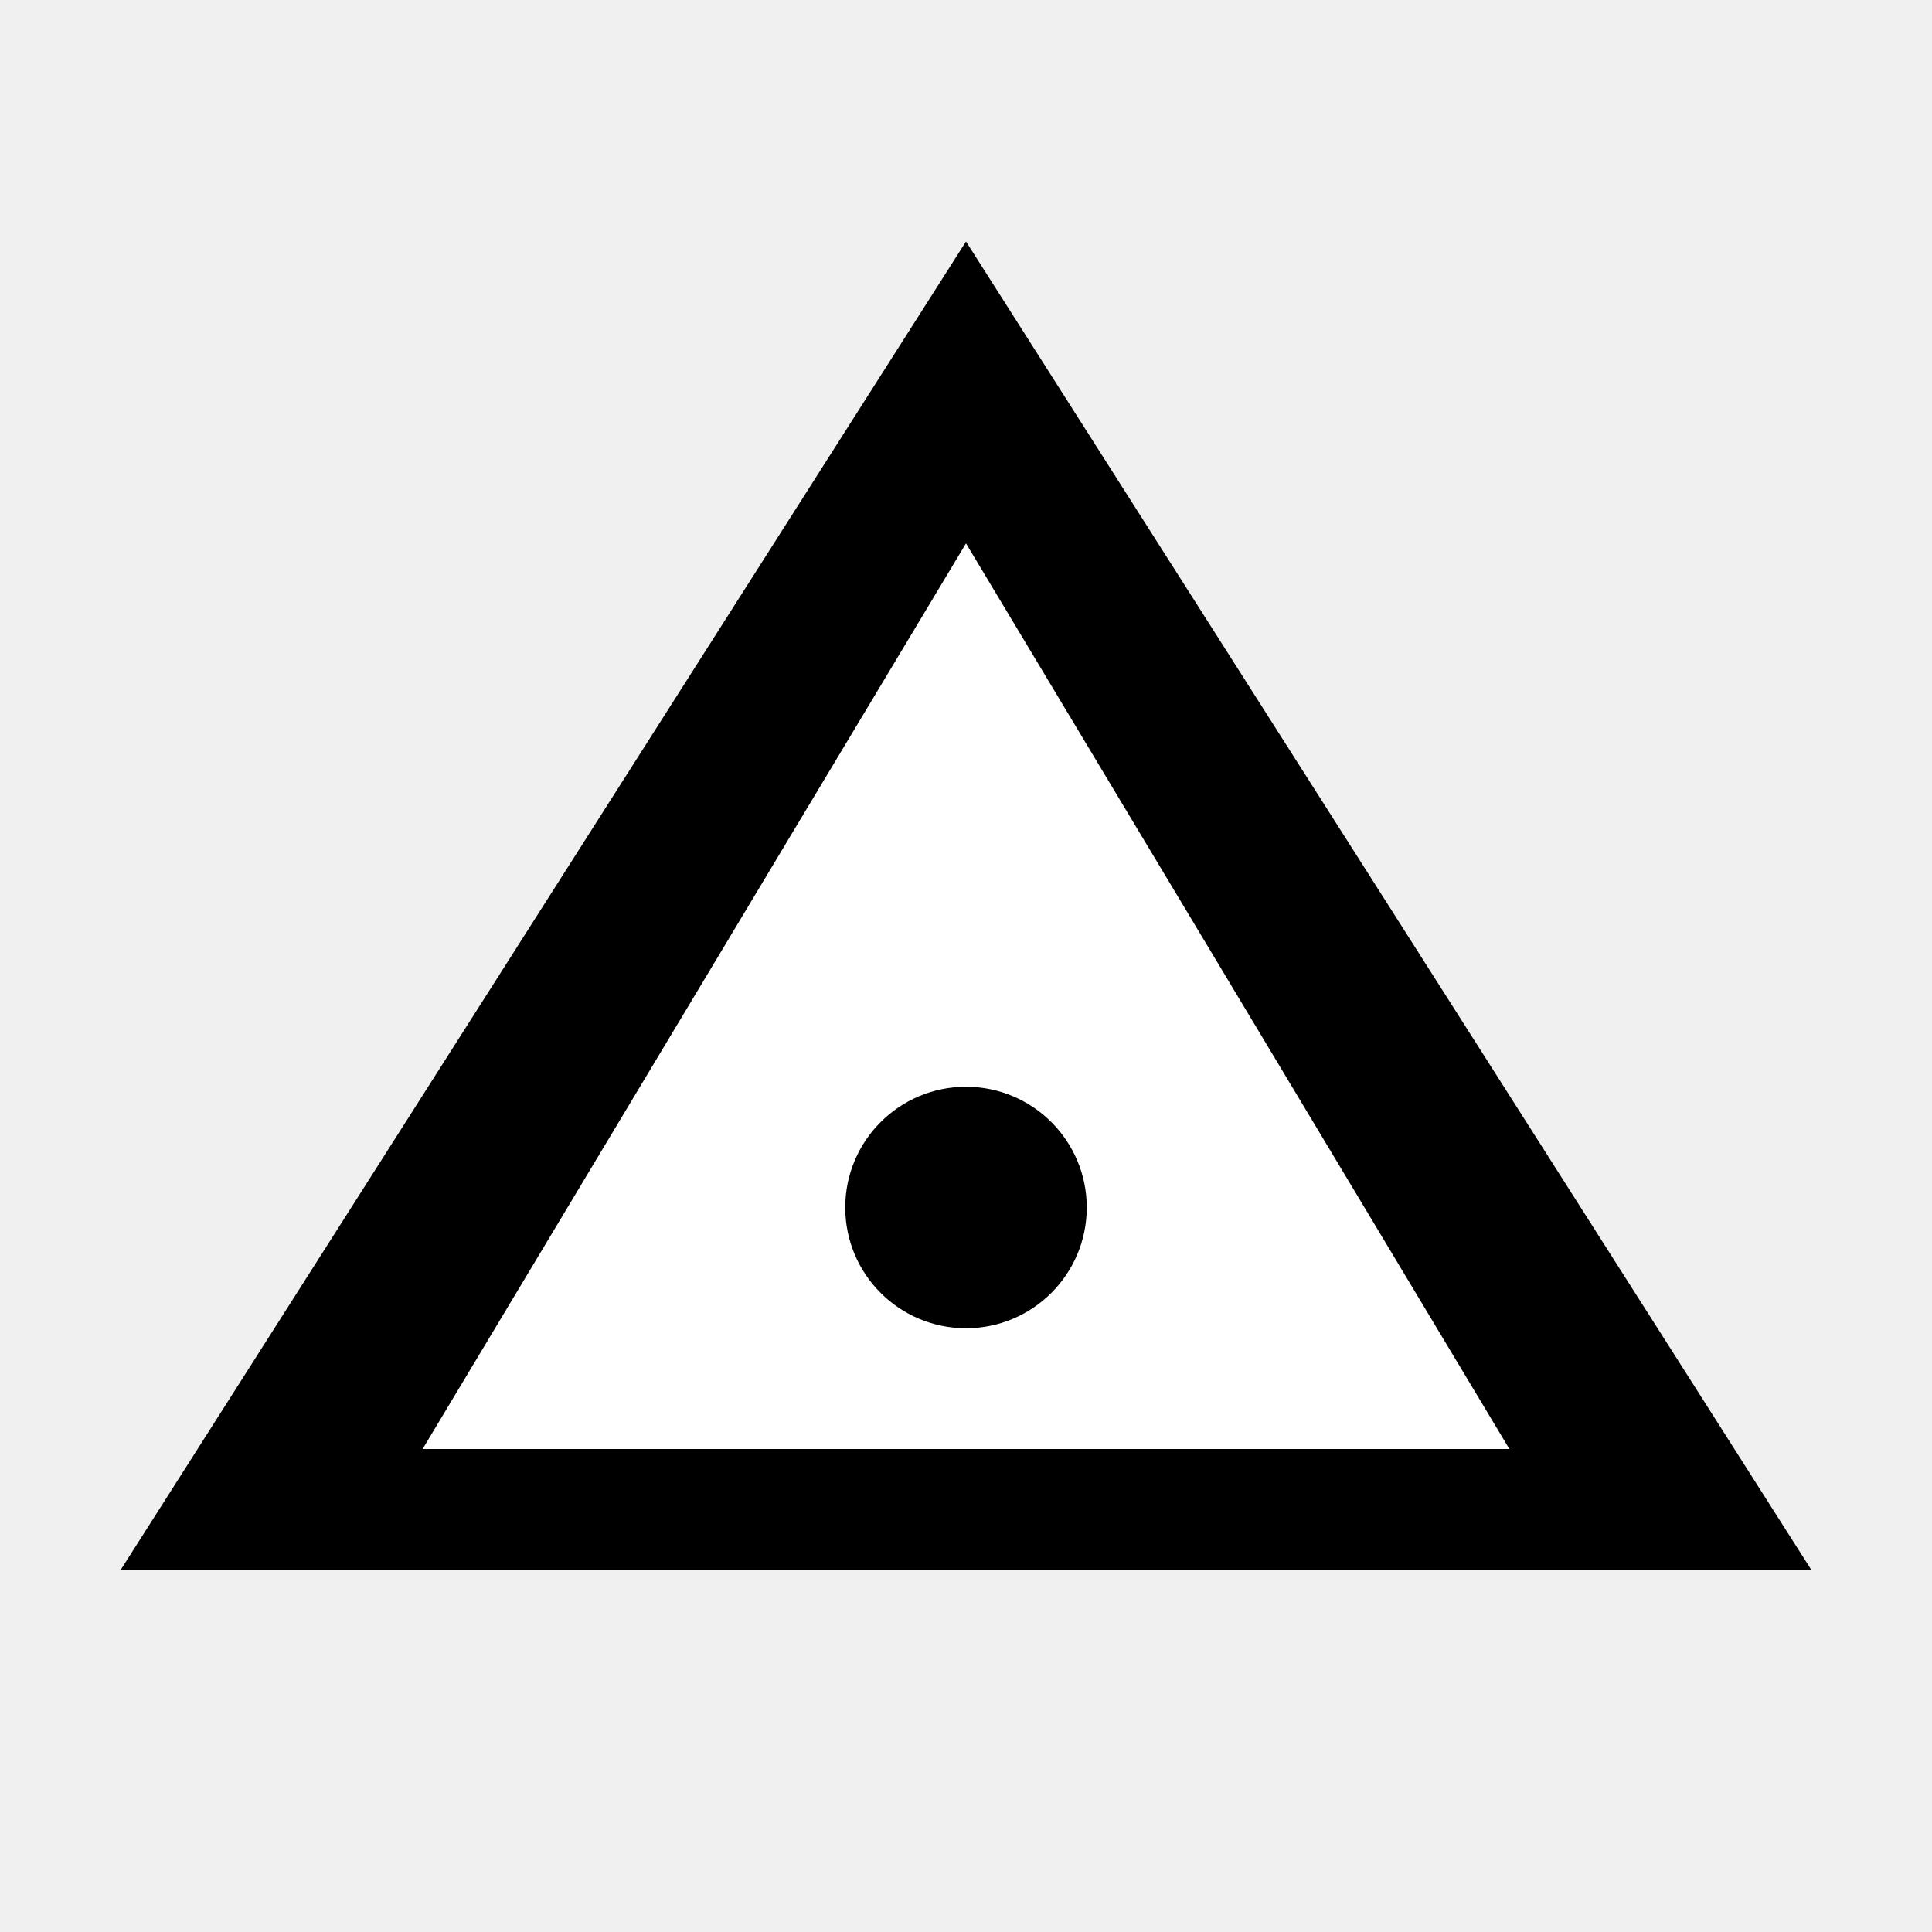
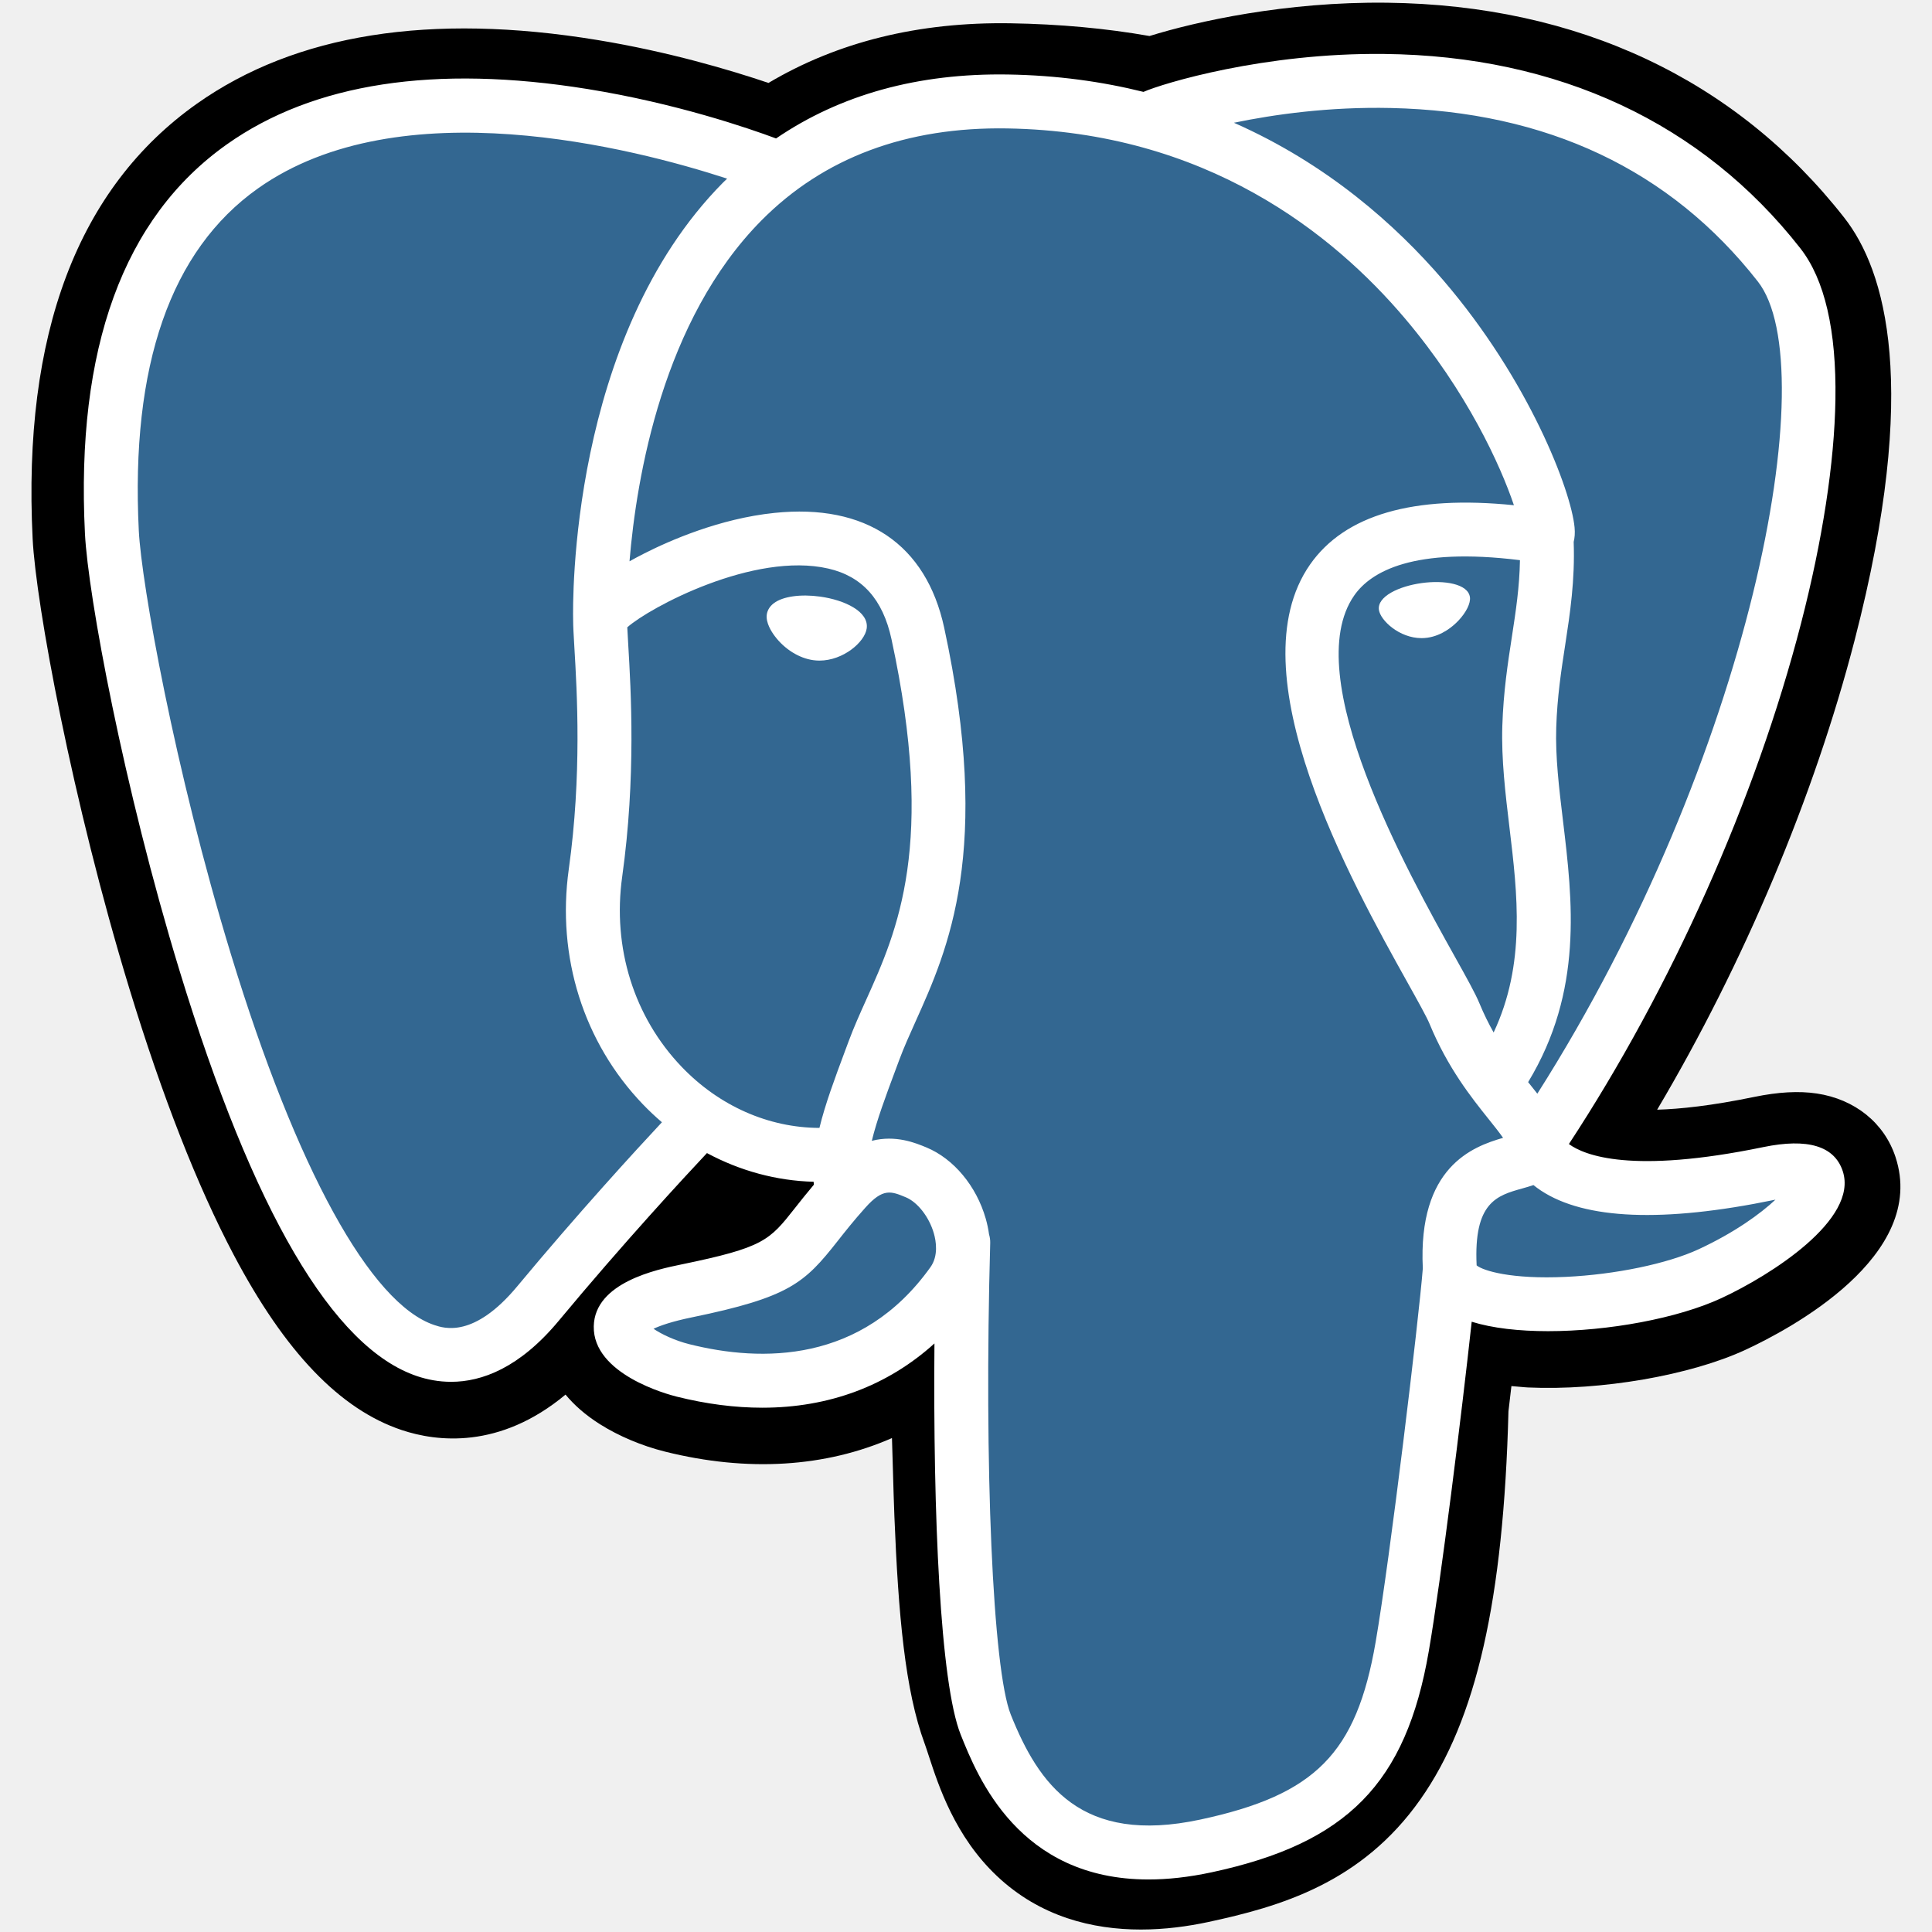
- <svg xmlns="http://www.w3.org/2000/svg" width="40" height="40" viewBox="0 0 256 256" fill="none">
+ <svg xmlns="http://www.w3.org/2000/svg" width="800px" height="800px" viewBox="-4 0 264 264" version="1.1" preserveAspectRatio="xMidYMid">
  <g>
-     <polygon points="128,32 240,208 16,208" fill="#000" />
-     <polygon points="128,72 200,192 56,192" fill="#fff" />
-     <circle cx="128" cy="160" r="16" fill="#000" />
+     <path d="M255.008,158.086 C253.473,153.437 249.452,150.199 244.252,149.422 C241.8,149.056 238.992,149.212 235.669,149.897 C229.877,151.092 225.58,151.547 222.444,151.635 C234.281,131.65 243.906,108.86 249.447,87.407 C258.406,52.718 253.619,36.915 248.024,29.767 C233.217,10.848 211.614,0.683 185.552,0.372 C171.649,0.202 159.444,2.947 153.077,4.921 C147.149,3.875 140.775,3.291 134.086,3.183 C121.55,2.983 110.473,5.716 101.008,11.333 C95.767,9.561 87.358,7.063 77.646,5.469 C54.804,1.719 36.394,4.641 22.928,14.154 C6.622,25.672 -0.937,45.684 0.461,73.634 C0.905,82.508 5.869,109.508 13.685,135.114 C18.177,149.832 22.967,162.054 27.922,171.444 C34.949,184.759 42.468,192.6 50.909,195.416 C55.64,196.992 64.236,198.096 73.277,190.567 C74.423,191.954 75.952,193.333 77.981,194.614 C80.558,196.239 83.709,197.567 86.856,198.354 C98.197,201.189 108.82,200.48 117.883,196.506 C117.939,198.118 117.982,199.658 118.018,200.988 C118.079,203.145 118.138,205.26 118.217,207.238 C118.754,220.612 119.664,231.011 122.36,238.287 C122.508,238.688 122.707,239.297 122.917,239.944 C124.262,244.062 126.511,250.956 132.233,256.355 C138.158,261.948 145.325,263.663 151.889,263.663 C155.181,263.663 158.322,263.231 161.077,262.641 C170.897,260.536 182.05,257.33 190.118,245.842 C197.746,234.982 201.454,218.625 202.125,192.851 C202.212,192.123 202.292,191.427 202.369,190.764 C202.422,190.316 202.475,189.859 202.529,189.402 L204.326,189.56 L204.789,189.591 C214.791,190.047 227.021,187.926 234.532,184.437 C240.467,181.683 259.486,171.642 255.008,158.086" fill="#000000">
+ 
+ </path>
+     <path d="M237.906,160.722 C208.166,166.857 206.121,156.788 206.121,156.788 C237.522,110.195 250.648,51.052 239.32,36.577 C208.417,-2.908 154.922,15.766 154.029,16.25 L153.742,16.302 C147.866,15.082 141.291,14.356 133.9,14.235 C120.444,14.014 110.236,17.763 102.49,23.637 C102.49,23.637 7.06,-15.677 11.499,73.081 C12.443,91.963 38.563,215.954 69.717,178.503 C81.104,164.808 92.106,153.229 92.106,153.229 C97.571,156.859 104.113,158.711 110.971,158.046 L111.504,157.594 C111.338,159.294 111.414,160.957 111.717,162.926 C103.691,171.893 106.05,173.467 90.006,176.77 C73.771,180.116 83.308,186.072 89.535,187.629 C97.084,189.517 114.548,192.191 126.348,175.672 L125.878,177.557 C129.022,180.076 131.23,193.94 130.86,206.509 C130.49,219.077 130.243,227.706 132.721,234.446 C135.199,241.186 137.668,256.351 158.76,251.832 C176.383,248.055 185.516,238.268 186.787,221.943 C187.688,210.336 189.729,212.052 189.857,201.675 L191.494,196.763 C193.381,181.03 191.794,175.954 202.651,178.315 L205.29,178.547 C213.282,178.91 223.741,177.261 229.88,174.408 C243.098,168.274 250.938,158.031 237.904,160.722 L237.906,160.722" fill="#336791">
+ 
+ </path>
+     <path d="M108.076,81.525 C105.397,81.152 102.969,81.497 101.741,82.427 C101.05,82.95 100.837,83.556 100.779,83.973 C100.625,85.078 101.4,86.3 101.875,86.93 C103.221,88.714 105.187,89.94 107.133,90.21 C107.415,90.249 107.696,90.268 107.975,90.268 C111.22,90.268 114.171,87.741 114.431,85.876 C114.756,83.54 111.365,81.983 108.076,81.525" fill="#FFFFFF">
+ 
+ </path>
+     <path d="M196.86,81.599 L196.86,81.599 C196.604,79.768 193.346,79.246 190.254,79.676 C187.166,80.106 184.172,81.5 184.422,83.335 C184.623,84.762 187.199,87.198 190.249,87.198 C190.507,87.198 190.767,87.181 191.029,87.144 C193.065,86.862 194.559,85.569 195.268,84.824 C196.35,83.688 196.975,82.422 196.86,81.599" fill="#FFFFFF">
+ 
+ </path>
+     <path d="M247.802,160.025 C246.668,156.596 243.018,155.493 236.954,156.745 C218.949,160.461 212.501,157.887 210.384,156.328 C224.379,135.007 235.892,109.236 242.103,85.191 C245.045,73.801 246.67,63.223 246.803,54.602 C246.95,45.138 245.338,38.184 242.014,33.936 C228.612,16.811 208.942,7.625 185.132,7.373 C168.763,7.189 154.933,11.378 152.252,12.556 C146.606,11.152 140.451,10.29 133.75,10.18 C121.462,9.981 110.84,12.923 102.046,18.919 C98.226,17.498 88.354,14.109 76.281,12.164 C55.409,8.803 38.823,11.35 26.987,19.735 C12.864,29.741 6.344,47.627 7.607,72.894 C8.032,81.396 12.876,107.548 20.52,132.593 C30.582,165.557 41.519,184.218 53.028,188.057 C54.375,188.506 55.929,188.82 57.641,188.82 C61.839,188.82 66.986,186.928 72.341,180.49 C81.236,169.789 89.541,160.822 92.602,157.564 C97.126,159.992 102.096,161.348 107.179,161.484 C107.188,161.617 107.202,161.75 107.214,161.882 C106.194,163.092 105.357,164.152 104.644,165.057 C101.122,169.528 100.389,170.459 89.052,172.793 C85.827,173.459 77.261,175.224 77.136,181.228 C77,187.788 87.261,190.543 88.43,190.835 C92.504,191.855 96.429,192.358 100.172,192.358 C109.275,192.357 117.286,189.366 123.688,183.577 C123.491,206.963 124.466,230.007 127.274,237.028 C129.573,242.776 135.192,256.823 152.938,256.822 C155.542,256.822 158.408,256.519 161.561,255.843 C180.082,251.872 188.125,243.687 191.236,225.64 C192.901,215.995 195.758,192.964 197.102,180.61 C199.938,181.495 203.589,181.9 207.536,181.899 C215.768,181.899 225.267,180.15 231.224,177.385 C237.916,174.277 249.992,166.651 247.802,160.025 L247.802,160.025 Z M203.696,76.545 C203.635,80.192 203.133,83.503 202.601,86.959 C202.028,90.676 201.436,94.519 201.287,99.184 C201.14,103.724 201.707,108.445 202.255,113.009 C203.363,122.228 204.5,131.721 200.099,141.087 C199.415,139.872 198.754,138.546 198.149,137.078 C197.602,135.752 196.414,133.622 194.77,130.674 C188.37,119.198 173.385,92.324 181.056,81.358 C183.341,78.094 189.14,74.738 203.696,76.545 L203.696,76.545 Z M186.052,14.758 C207.386,15.229 224.261,23.21 236.21,38.478 C245.374,50.189 235.283,103.476 206.07,149.447 C205.781,149.08 205.488,148.71 205.184,148.33 C205.063,148.178 204.939,148.024 204.814,147.868 C212.363,135.401 210.887,123.066 209.573,112.13 C209.033,107.642 208.524,103.403 208.653,99.421 C208.787,95.2 209.345,91.581 209.885,88.081 C210.548,83.768 211.223,79.305 211.037,74.044 C211.176,73.492 211.232,72.84 211.159,72.066 C210.684,67.021 204.924,51.922 193.184,38.255 C186.762,30.781 177.397,22.416 164.61,16.774 C170.11,15.634 177.631,14.571 186.052,14.758 L186.052,14.758 Z M66.674,175.778 C60.774,182.872 56.7,181.512 55.36,181.066 C46.629,178.154 36.5,159.702 27.569,130.442 C19.841,105.124 15.325,79.665 14.967,72.526 C13.839,49.948 19.312,34.213 31.235,25.757 C50.639,11.997 82.541,20.233 95.36,24.41 C95.176,24.592 94.984,24.762 94.802,24.947 C73.766,46.191 74.265,82.488 74.317,84.706 C74.315,85.562 74.387,86.774 74.485,88.441 C74.847,94.546 75.521,105.908 73.721,118.775 C72.049,130.732 75.735,142.435 83.832,150.884 C84.67,151.758 85.545,152.58 86.449,153.352 C82.845,157.212 75.012,165.748 66.674,175.778 L66.674,175.778 Z M89.153,145.785 C82.627,138.975 79.663,129.503 81.02,119.796 C82.92,106.203 82.219,94.365 81.842,88.005 C81.789,87.115 81.743,86.335 81.715,85.72 C84.788,82.995 99.029,75.365 109.184,77.692 C113.819,78.753 116.643,81.909 117.817,87.337 C123.893,115.44 118.621,127.153 114.385,136.566 C113.512,138.505 112.687,140.338 111.983,142.234 L111.437,143.7 C110.055,147.406 108.769,150.852 107.972,154.124 C101.034,154.103 94.285,151.14 89.153,145.785 L89.153,145.785 Z M90.218,183.685 C88.192,183.179 86.37,182.3 85.301,181.571 C86.194,181.15 87.783,180.579 90.539,180.012 C103.876,177.266 105.936,175.328 110.434,169.617 C111.465,168.308 112.634,166.823 114.253,165.015 C114.253,165.014 114.254,165.014 114.255,165.013 C116.666,162.313 117.769,162.771 119.769,163.601 C121.39,164.272 122.969,166.303 123.609,168.539 C123.912,169.595 124.252,171.6 123.139,173.159 C113.743,186.315 100.051,186.146 90.218,183.685 L90.218,183.685 Z M160.017,248.637 C143.701,252.133 137.924,243.808 134.117,234.291 C131.66,228.147 130.452,200.44 131.309,169.844 C131.32,169.437 131.262,169.043 131.15,168.674 C131.052,167.96 130.902,167.238 130.694,166.512 C129.42,162.06 126.315,158.336 122.59,156.792 C121.11,156.179 118.394,155.054 115.13,155.889 C115.826,153.021 117.033,149.782 118.342,146.275 L118.891,144.8 C119.509,143.137 120.285,141.414 121.105,139.59 C125.538,129.742 131.609,116.253 125.02,85.78 C122.552,74.366 114.31,68.792 101.816,70.087 C94.325,70.862 87.473,73.884 84.055,75.617 C83.32,75.989 82.648,76.349 82.02,76.699 C82.974,65.199 86.578,43.707 100.061,30.11 C108.549,21.549 119.854,17.321 133.628,17.549 C160.769,17.993 178.172,31.921 187.994,43.528 C196.458,53.529 201.041,63.604 202.87,69.037 C189.115,67.639 179.76,70.354 175.018,77.134 C164.701,91.882 180.662,120.506 188.333,134.263 C189.74,136.784 190.954,138.963 191.336,139.889 C193.834,145.943 197.068,149.985 199.429,152.935 C200.153,153.839 200.855,154.716 201.389,155.482 C197.223,156.683 189.74,159.458 190.422,173.329 C189.872,180.289 185.961,212.875 183.974,224.388 C181.351,239.598 175.754,245.263 160.017,248.637 L160.017,248.637 Z M228.121,170.701 C223.861,172.678 216.732,174.162 209.96,174.48 C202.479,174.83 198.672,173.642 197.776,172.911 C197.355,164.267 200.573,163.364 203.978,162.408 C204.513,162.257 205.035,162.111 205.539,161.935 C205.852,162.19 206.195,162.443 206.571,162.691 C212.583,166.659 223.306,167.087 238.445,163.962 C238.5,163.951 238.556,163.94 238.611,163.929 C236.569,165.838 233.075,168.4 228.121,170.701 L228.121,170.701 Z" fill="#FFFFFF">
+ 
+ </path>
  </g>
</svg>
